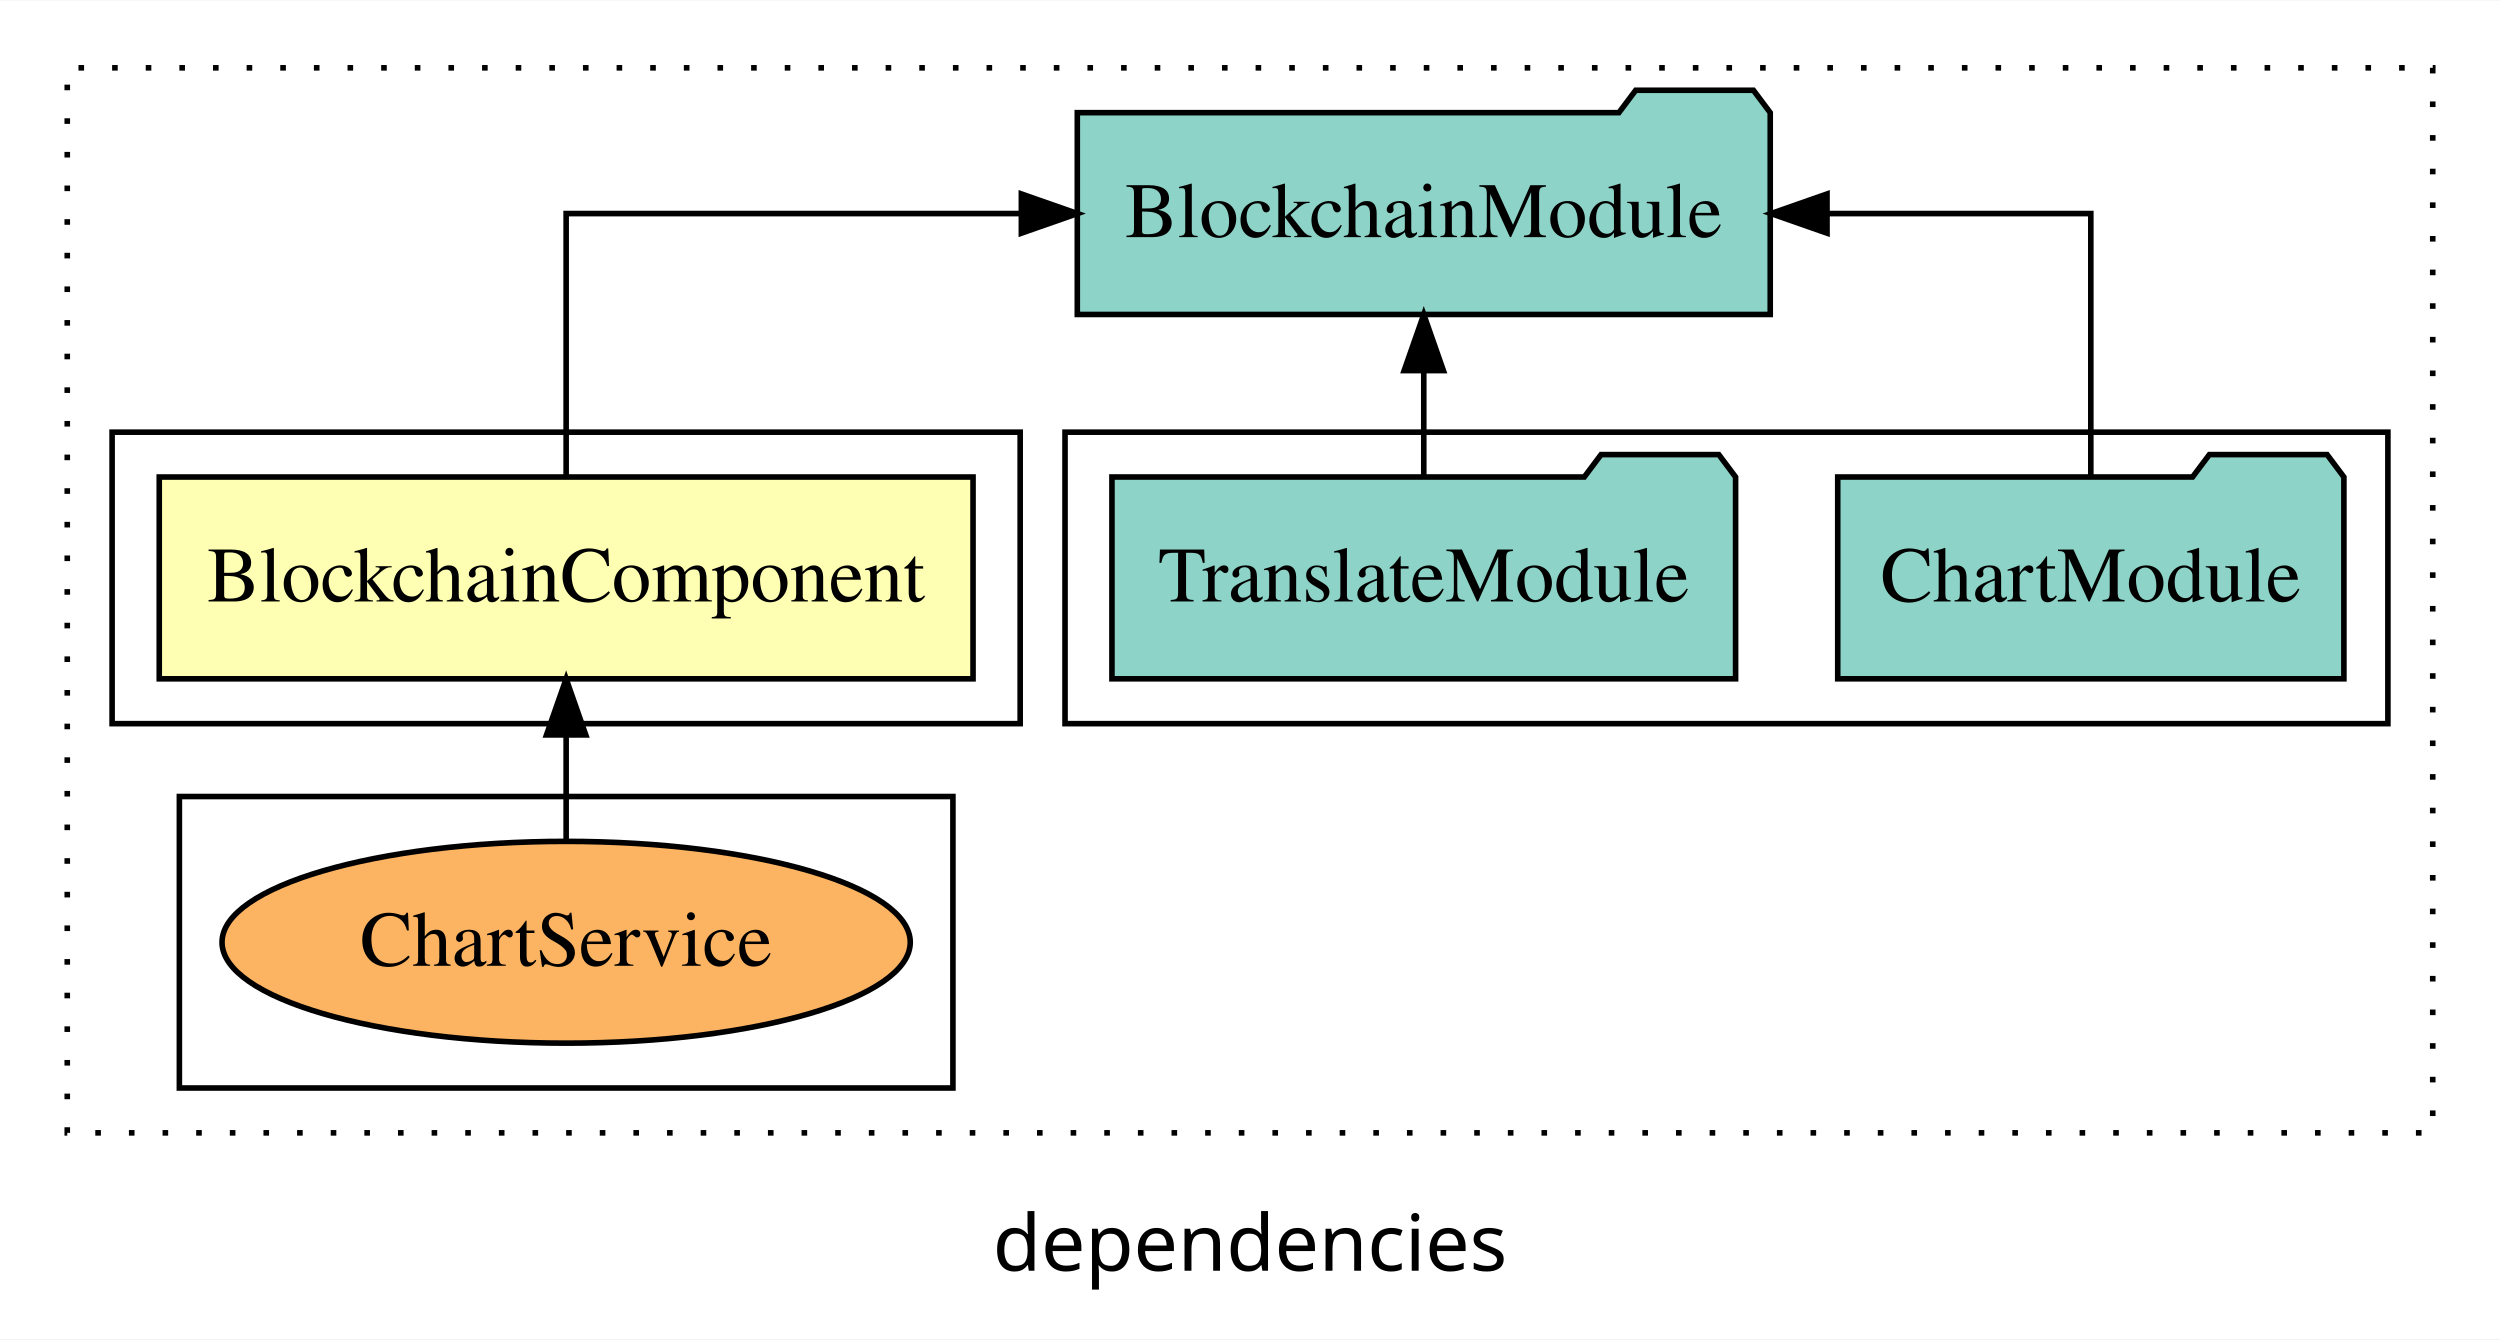
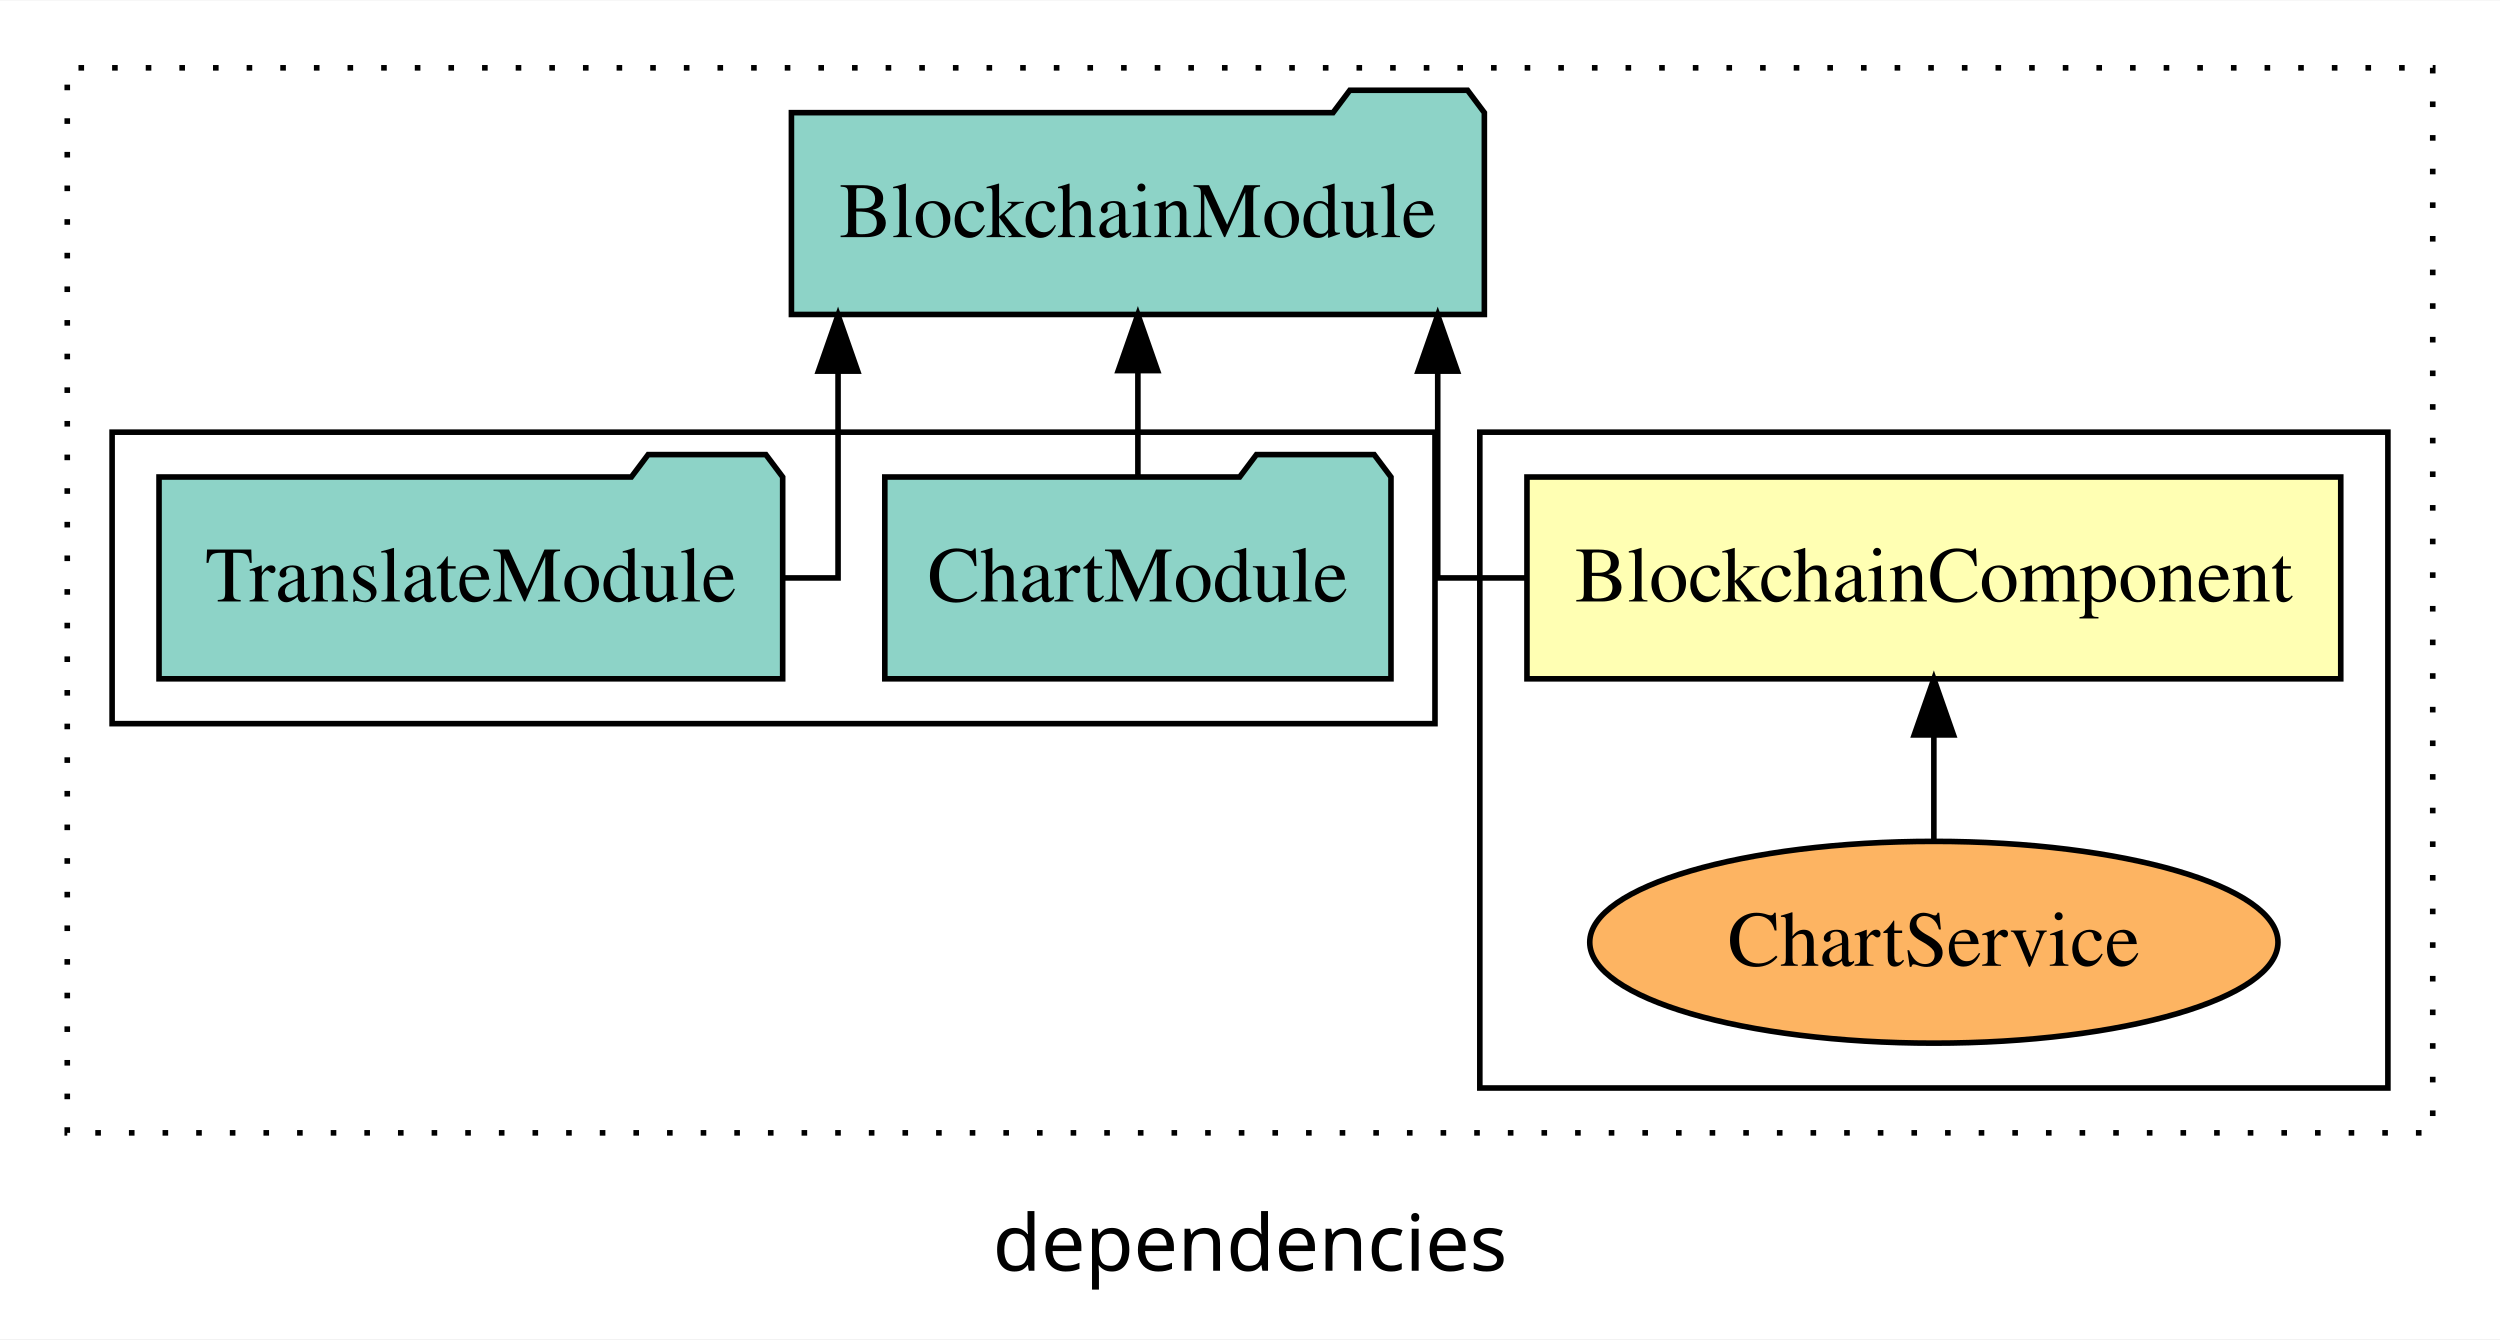
<svg xmlns="http://www.w3.org/2000/svg" width="446pt" height="239pt" viewBox="0.00 0.00 446.00 238.80">
  <g id="graph0" class="graph" transform="scale(1 1) rotate(0) translate(4 234.8)">
    <polygon fill="white" stroke="transparent" points="-4,4 -4,-234.8 442,-234.8 442,4 -4,4" />
    <text text-anchor="middle" x="219" y="-8.2" font-family="sans-serif" font-size="14.00">dependencies</text>
    <g id="clust1" class="cluster">
      <polygon fill="none" stroke="black" stroke-dasharray="1,5" points="8,-32.8 8,-222.8 430,-222.8 430,-32.8 8,-32.8" />
    </g>
-     <g id="clust2" class="cluster">
-       <polygon fill="none" stroke="black" points="16,-105.8 16,-157.8 178,-157.8 178,-105.8 16,-105.8" />
+     <g id="clust3" class="cluster">
+       <polygon fill="none" stroke="black" points="260,-40.8 260,-157.8 422,-157.8 422,-40.8 260,-40.8" />
    </g>
    <g id="clust4" class="cluster">
-       <polygon fill="none" stroke="black" points="186,-105.8 186,-157.8 422,-157.8 422,-105.8 186,-105.8" />
-     </g>
-     <g id="clust3" class="cluster">
-       <polygon fill="none" stroke="black" points="28,-40.8 28,-92.8 166,-92.8 166,-40.8 28,-40.8" />
+       <polygon fill="none" stroke="black" points="16,-105.8 16,-157.8 252,-157.8 252,-105.8 16,-105.8" />
    </g>
    <g id="node1" class="node">
-       <polygon fill="#ffffb3" stroke="black" points="169.59,-149.8 24.41,-149.8 24.41,-113.8 169.59,-113.8 169.59,-149.8" />
-       <text text-anchor="middle" x="97" y="-127.6" font-family="Times,serif" font-size="14.00">BlockchainComponent</text>
+       <polygon fill="#ffffb3" stroke="black" points="413.59,-149.8 268.41,-149.8 268.41,-113.8 413.59,-113.8 413.59,-149.8" />
+       <text text-anchor="middle" x="341" y="-127.6" font-family="Times,serif" font-size="14.00">BlockchainComponent</text>
    </g>
    <g id="node2" class="node">
-       <polygon fill="#8dd3c7" stroke="black" points="311.81,-214.8 308.81,-218.8 287.81,-218.8 284.81,-214.8 188.19,-214.8 188.19,-178.8 311.81,-178.8 311.81,-214.8" />
-       <text text-anchor="middle" x="250" y="-192.6" font-family="Times,serif" font-size="14.00">BlockchainModule</text>
+       <polygon fill="#8dd3c7" stroke="black" points="260.81,-214.8 257.81,-218.8 236.81,-218.8 233.81,-214.8 137.19,-214.8 137.19,-178.8 260.81,-178.8 260.81,-214.8" />
+       <text text-anchor="middle" x="199" y="-192.6" font-family="Times,serif" font-size="14.00">BlockchainModule</text>
    </g>
    <g id="edge1" class="edge">
-       <path fill="none" stroke="black" d="M97,-149.91C97,-169.14 97,-196.8 97,-196.8 97,-196.8 178.21,-196.8 178.21,-196.8" />
-       <polygon fill="black" stroke="black" points="178.21,-200.3 188.21,-196.8 178.21,-193.3 178.21,-200.3" />
+       <path fill="none" stroke="black" d="M268.31,-131.8C258.92,-131.8 252.49,-131.8 252.49,-131.8 252.49,-131.8 252.49,-168.69 252.49,-168.69" />
+       <polygon fill="black" stroke="black" points="248.99,-168.69 252.49,-178.69 255.99,-168.69 248.99,-168.69" />
    </g>
    <g id="node3" class="node">
-       <ellipse fill="#fdb462" stroke="black" cx="97" cy="-66.8" rx="61.39" ry="18" />
-       <text text-anchor="middle" x="97" y="-62.6" font-family="Times,serif" font-size="14.00">ChartService</text>
+       <ellipse fill="#fdb462" stroke="black" cx="341" cy="-66.8" rx="61.39" ry="18" />
+       <text text-anchor="middle" x="341" y="-62.6" font-family="Times,serif" font-size="14.00">ChartService</text>
    </g>
    <g id="edge2" class="edge">
-       <path fill="none" stroke="black" d="M97,-84.91C97,-84.91 97,-103.79 97,-103.79" />
-       <polygon fill="black" stroke="black" points="93.5,-103.79 97,-113.79 100.5,-103.79 93.5,-103.79" />
+       <path fill="none" stroke="black" d="M341,-84.91C341,-84.91 341,-103.79 341,-103.79" />
+       <polygon fill="black" stroke="black" points="337.5,-103.79 341,-113.79 344.5,-103.79 337.5,-103.79" />
    </g>
    <g id="node4" class="node">
-       <polygon fill="#8dd3c7" stroke="black" points="414.15,-149.8 411.15,-153.8 390.15,-153.8 387.15,-149.8 323.85,-149.8 323.85,-113.8 414.15,-113.8 414.15,-149.8" />
-       <text text-anchor="middle" x="369" y="-127.6" font-family="Times,serif" font-size="14.00">ChartModule</text>
+       <polygon fill="#8dd3c7" stroke="black" points="244.15,-149.8 241.15,-153.8 220.15,-153.8 217.15,-149.8 153.85,-149.8 153.85,-113.8 244.15,-113.8 244.15,-149.8" />
+       <text text-anchor="middle" x="199" y="-127.6" font-family="Times,serif" font-size="14.00">ChartModule</text>
    </g>
    <g id="edge3" class="edge">
-       <path fill="none" stroke="black" d="M369,-149.91C369,-169.14 369,-196.8 369,-196.8 369,-196.8 321.94,-196.8 321.94,-196.8" />
-       <polygon fill="black" stroke="black" points="321.94,-193.3 311.94,-196.8 321.94,-200.3 321.94,-193.3" />
+       <path fill="none" stroke="black" d="M199,-149.91C199,-149.91 199,-168.79 199,-168.79" />
+       <polygon fill="black" stroke="black" points="195.5,-168.79 199,-178.79 202.5,-168.79 195.5,-168.79" />
    </g>
    <g id="node5" class="node">
-       <polygon fill="#8dd3c7" stroke="black" points="305.63,-149.8 302.63,-153.8 281.63,-153.8 278.63,-149.8 194.37,-149.8 194.37,-113.8 305.63,-113.8 305.63,-149.8" />
-       <text text-anchor="middle" x="250" y="-127.6" font-family="Times,serif" font-size="14.00">TranslateModule</text>
+       <polygon fill="#8dd3c7" stroke="black" points="135.63,-149.8 132.63,-153.8 111.63,-153.8 108.63,-149.8 24.37,-149.8 24.37,-113.8 135.63,-113.8 135.63,-149.8" />
+       <text text-anchor="middle" x="80" y="-127.6" font-family="Times,serif" font-size="14.00">TranslateModule</text>
    </g>
    <g id="edge4" class="edge">
-       <path fill="none" stroke="black" d="M250,-149.91C250,-149.91 250,-168.79 250,-168.79" />
-       <polygon fill="black" stroke="black" points="246.5,-168.79 250,-178.79 253.5,-168.79 246.5,-168.79" />
+       <path fill="none" stroke="black" d="M135.84,-131.8C141.67,-131.8 145.51,-131.8 145.51,-131.8 145.51,-131.8 145.51,-168.69 145.51,-168.69" />
+       <polygon fill="black" stroke="black" points="142.01,-168.69 145.51,-178.69 149.01,-168.69 142.01,-168.69" />
    </g>
  </g>
</svg>
